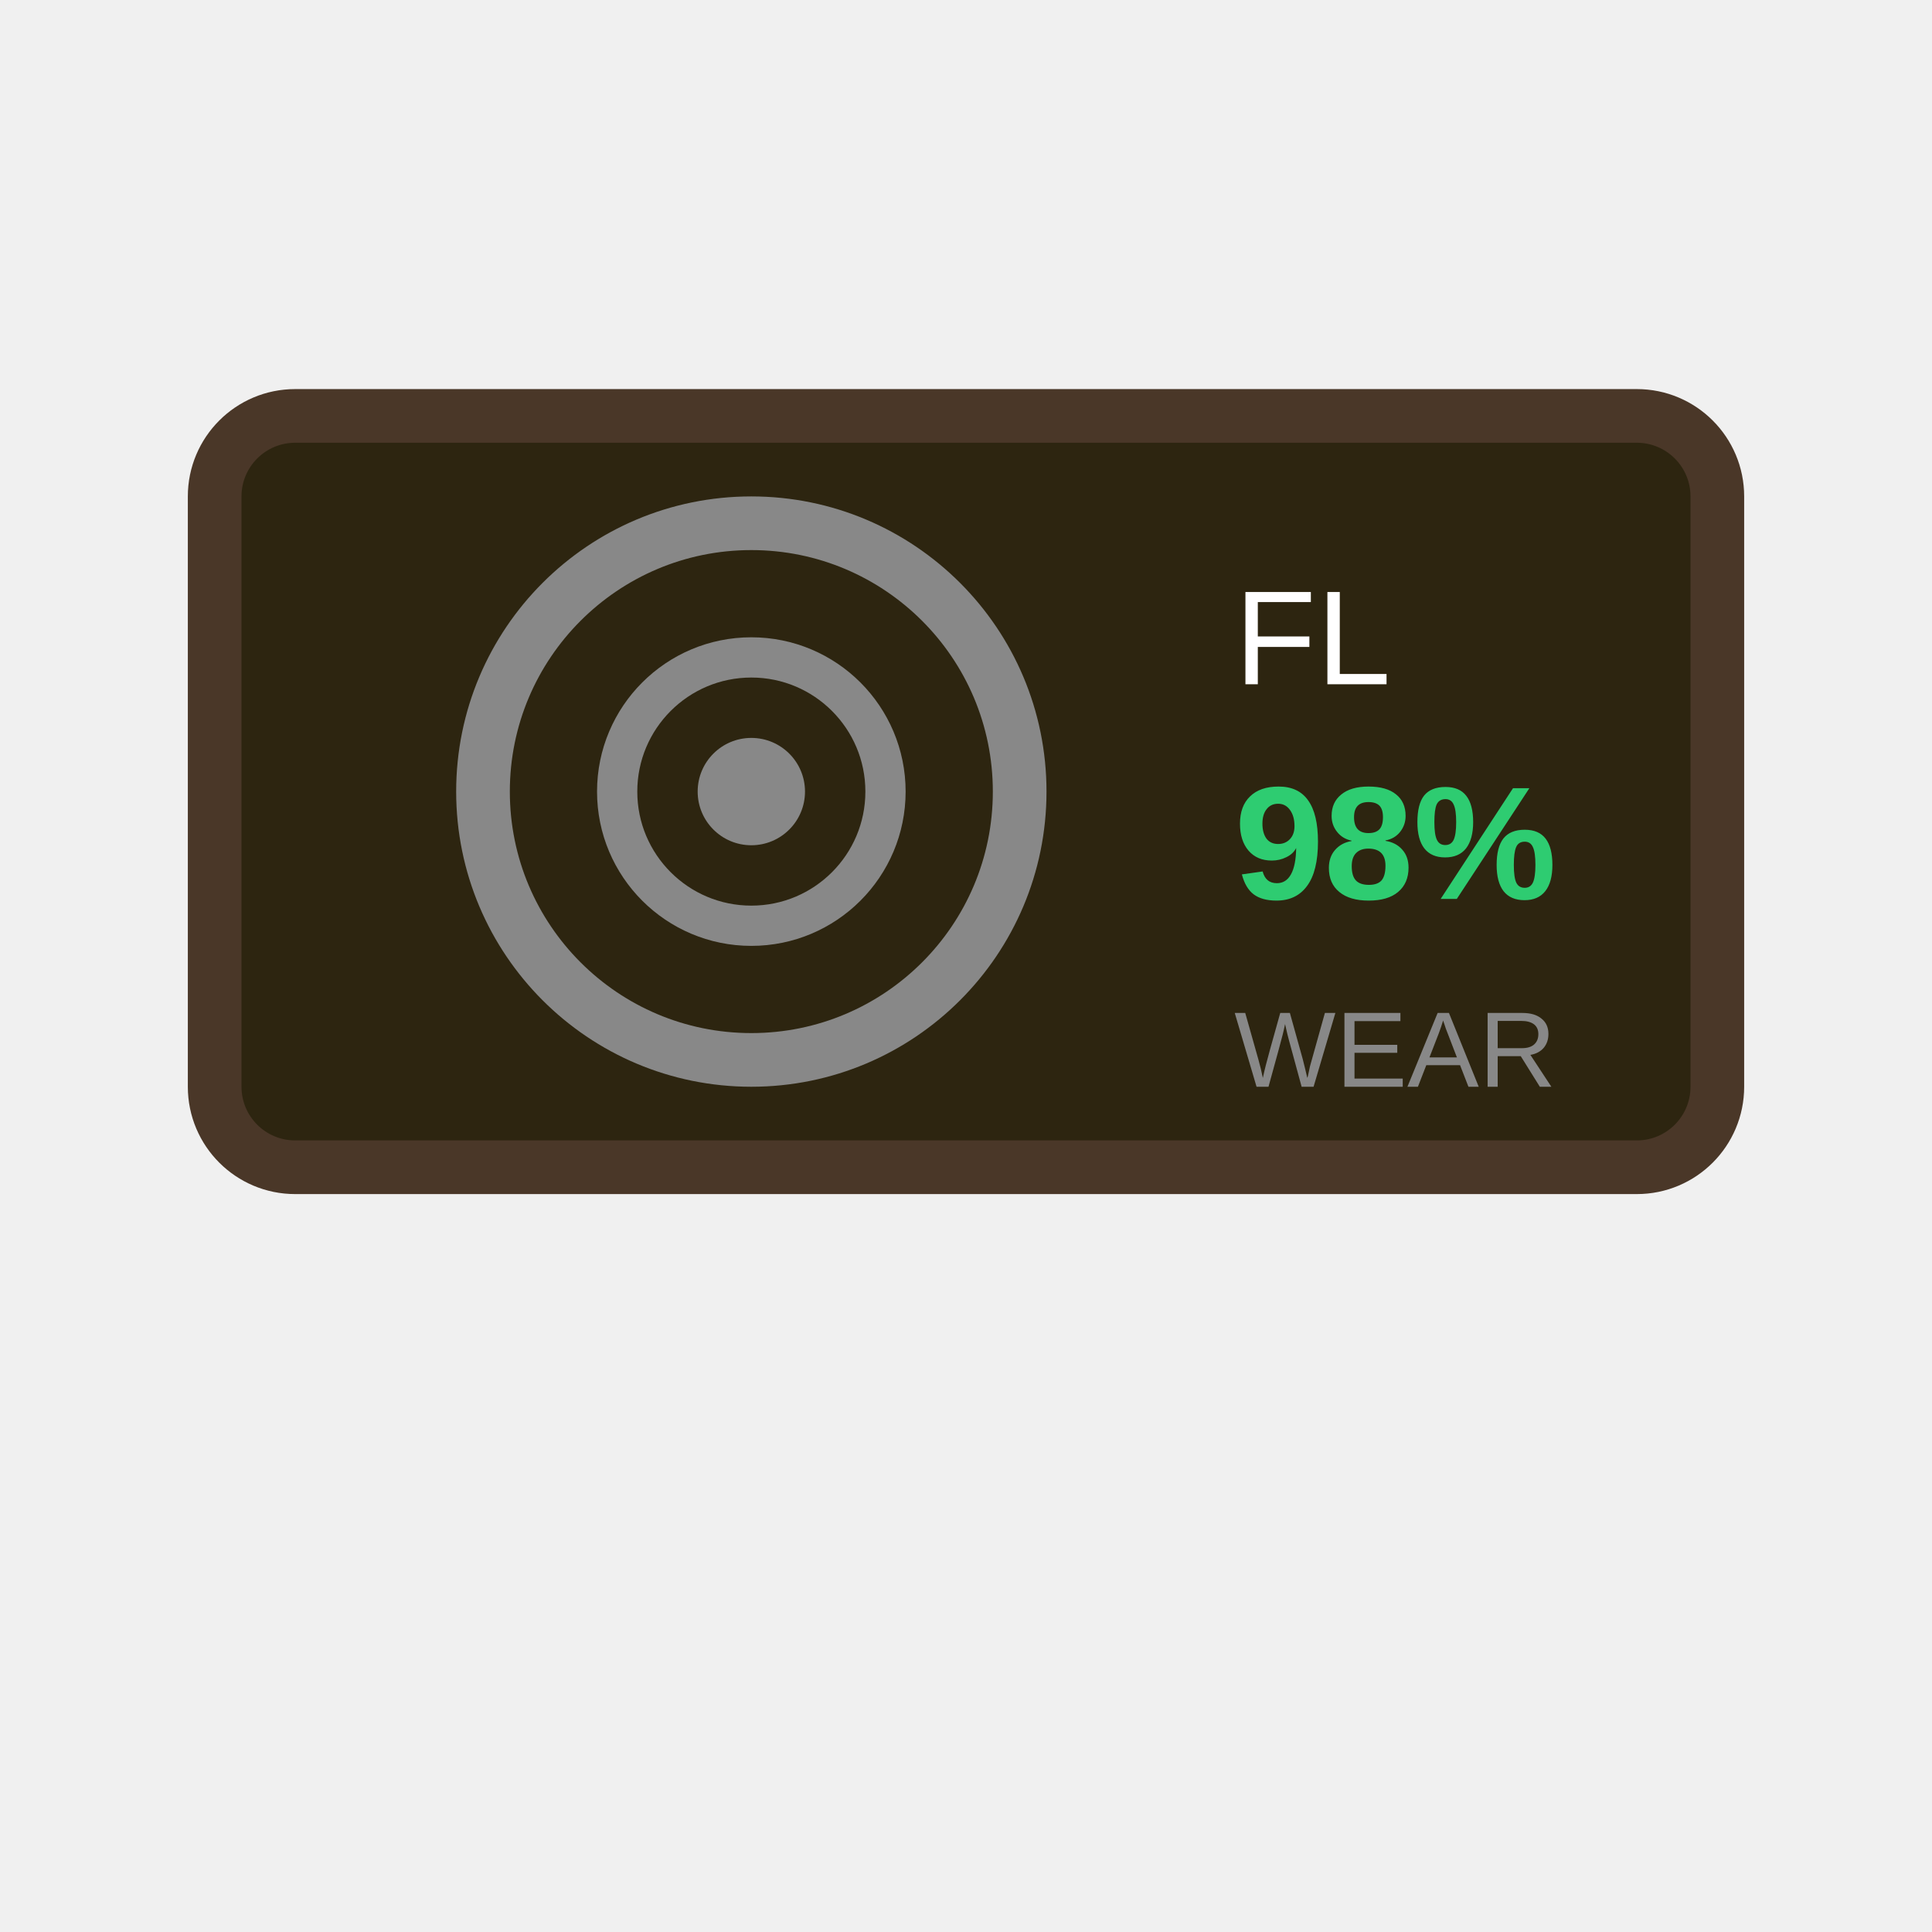
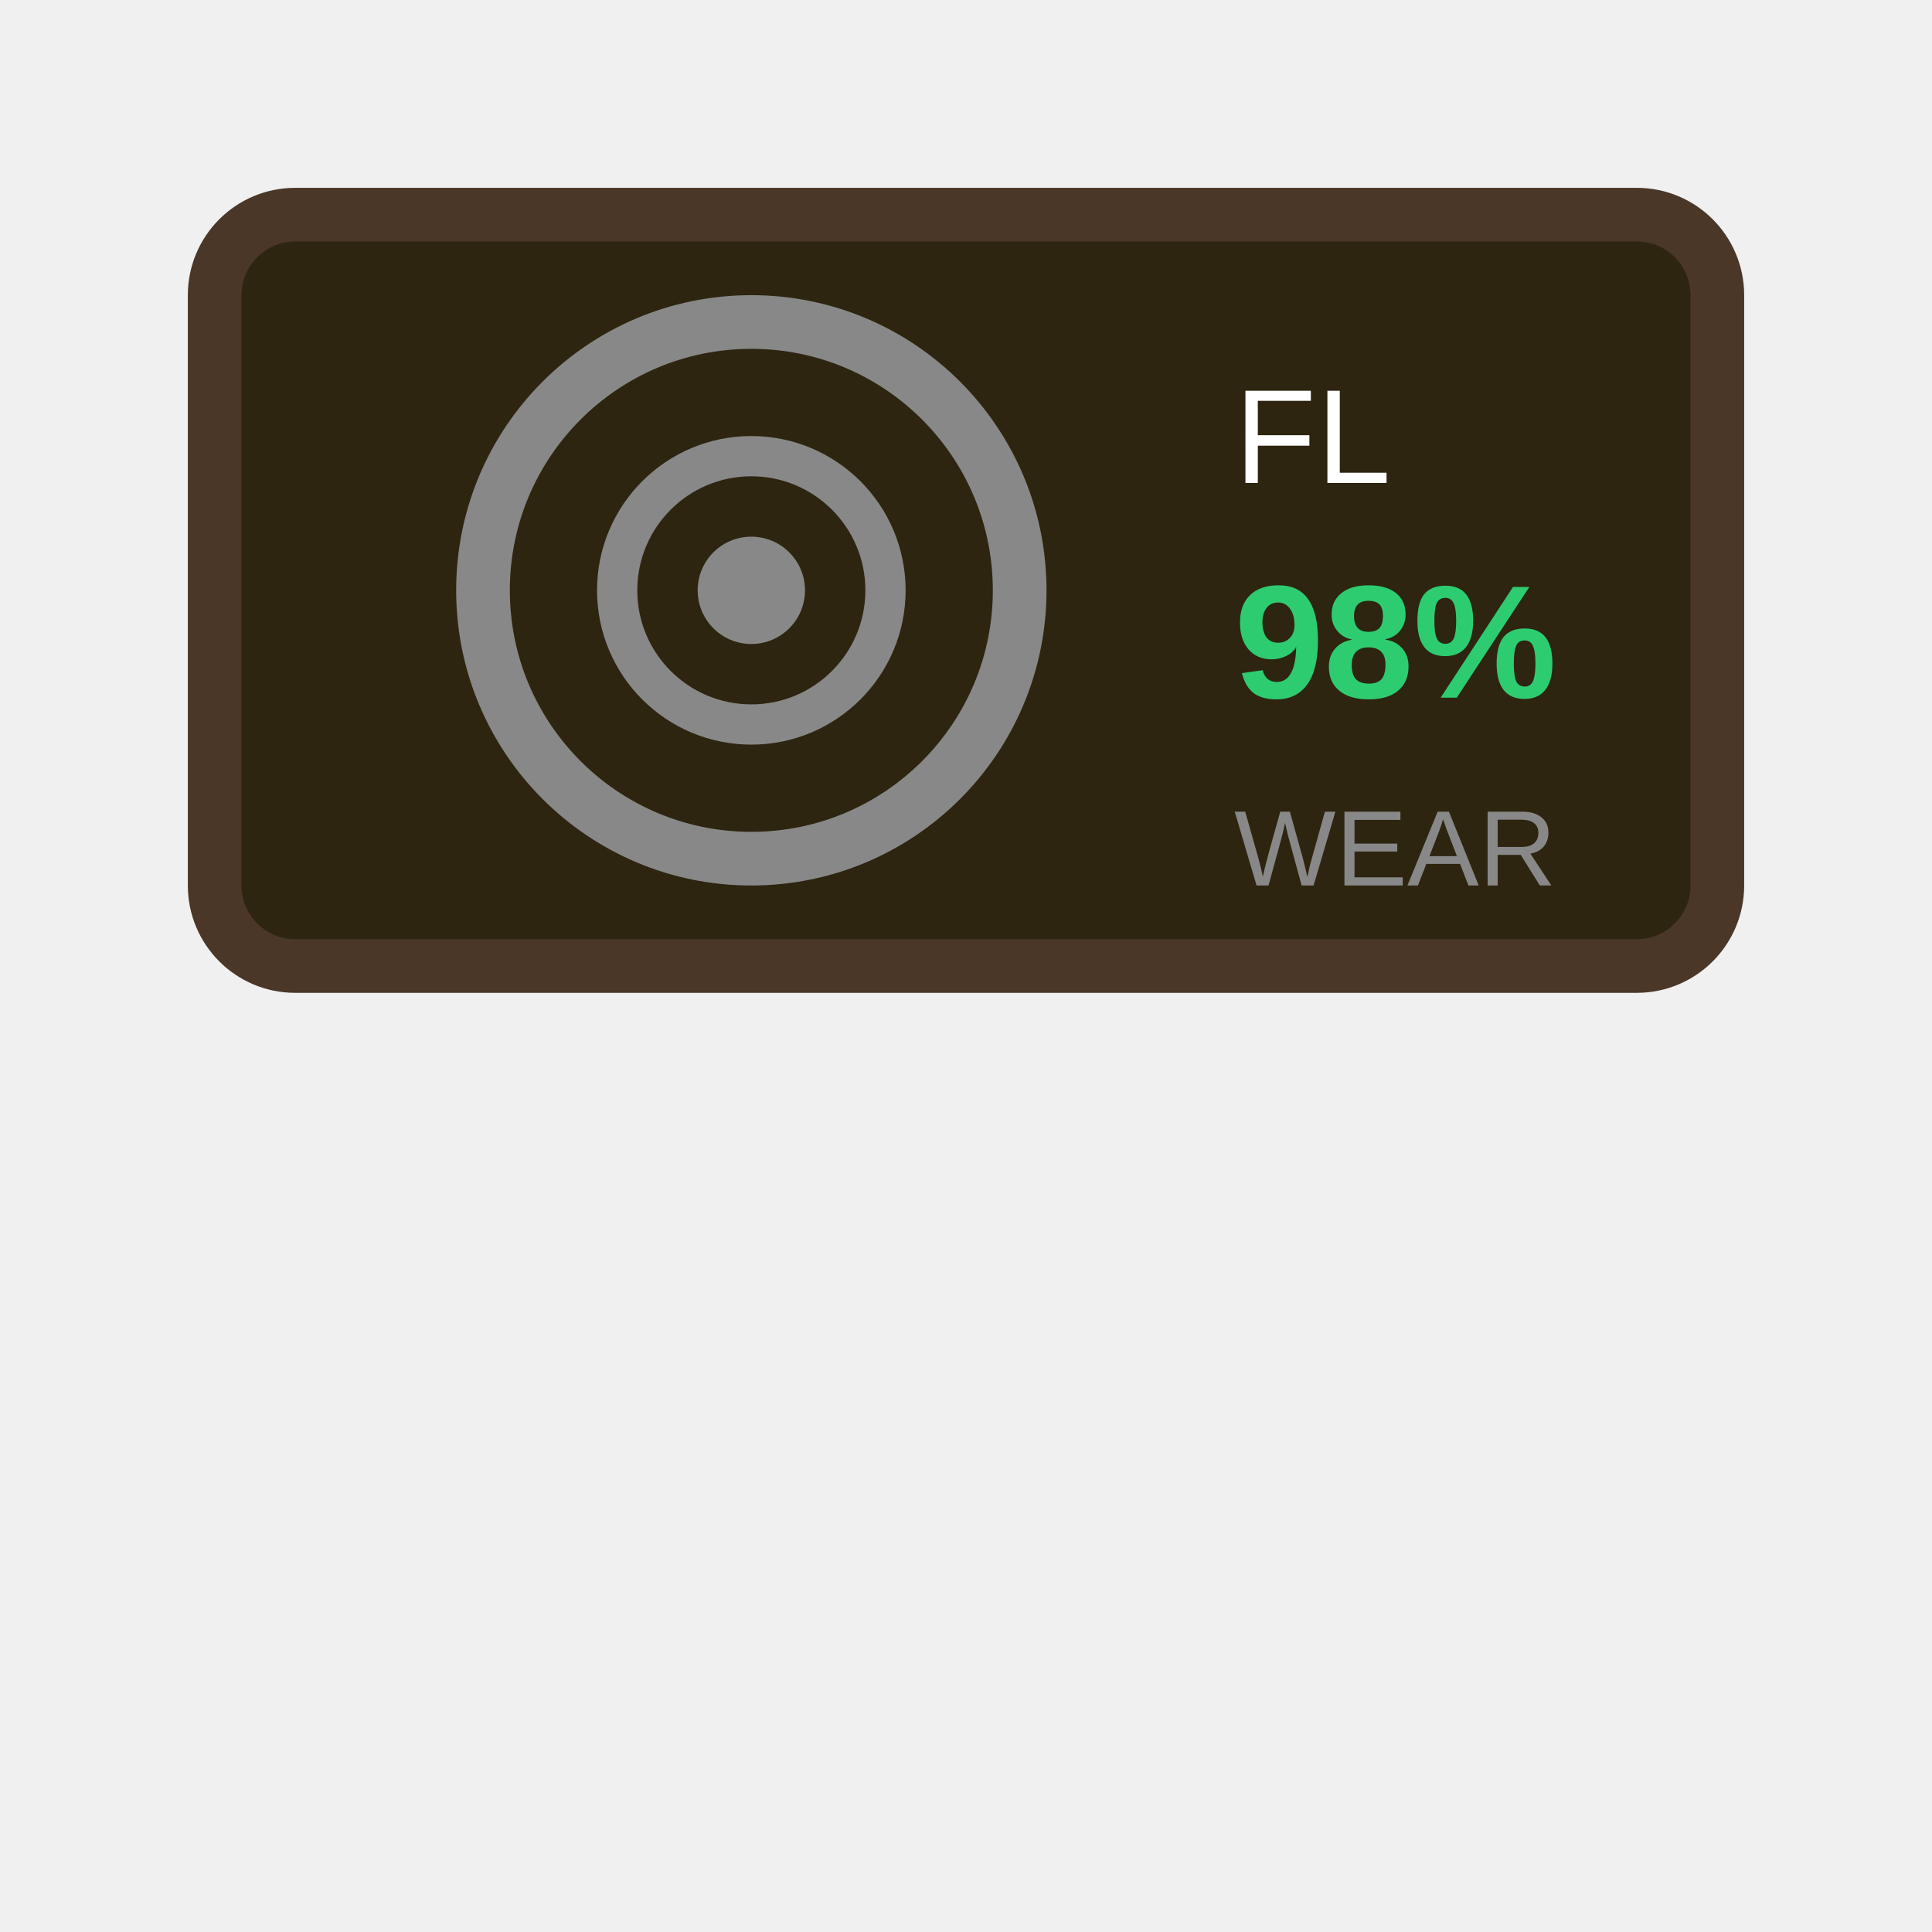
<svg xmlns="http://www.w3.org/2000/svg" viewBox="0 0 144 144">
-   <rect x="16" y="31" width="112" height="56" rx="6" fill="#2d2510" stroke="#4a3728" stroke-width="4" />
-   <circle cx="56" cy="59" r="20" fill="none" stroke="#888888" stroke-width="4" />
-   <circle cx="56" cy="59" r="10" fill="none" stroke="#888888" stroke-width="3" />
-   <circle cx="56" cy="59" r="4" fill="#888888" />
-   <text x="92" y="51" fill="#ffffff" font-family="Arial, sans-serif" font-size="10">FL</text>
-   <text x="92" y="67" fill="#2ecc71" font-family="Arial, sans-serif" font-size="12" font-weight="bold">98%</text>
-   <text x="92" y="81" fill="#888888" font-family="Arial, sans-serif" font-size="8">WEAR</text>
+   <rect x="16" y="16" width="112" height="56" rx="6" fill="#2d2510" stroke="#4a3728" stroke-width="4" />
+   <circle cx="56" cy="44" r="20" fill="none" stroke="#888888" stroke-width="4" />
+   <circle cx="56" cy="44" r="10" fill="none" stroke="#888888" stroke-width="3" />
+   <circle cx="56" cy="44" r="4" fill="#888888" />
+   <text x="92" y="36" fill="#ffffff" font-family="Arial, sans-serif" font-size="10">FL</text>
+   <text x="92" y="52" fill="#2ecc71" font-family="Arial, sans-serif" font-size="12" font-weight="bold">98%</text>
+   <text x="92" y="66" fill="#888888" font-family="Arial, sans-serif" font-size="8">WEAR</text>
</svg>
